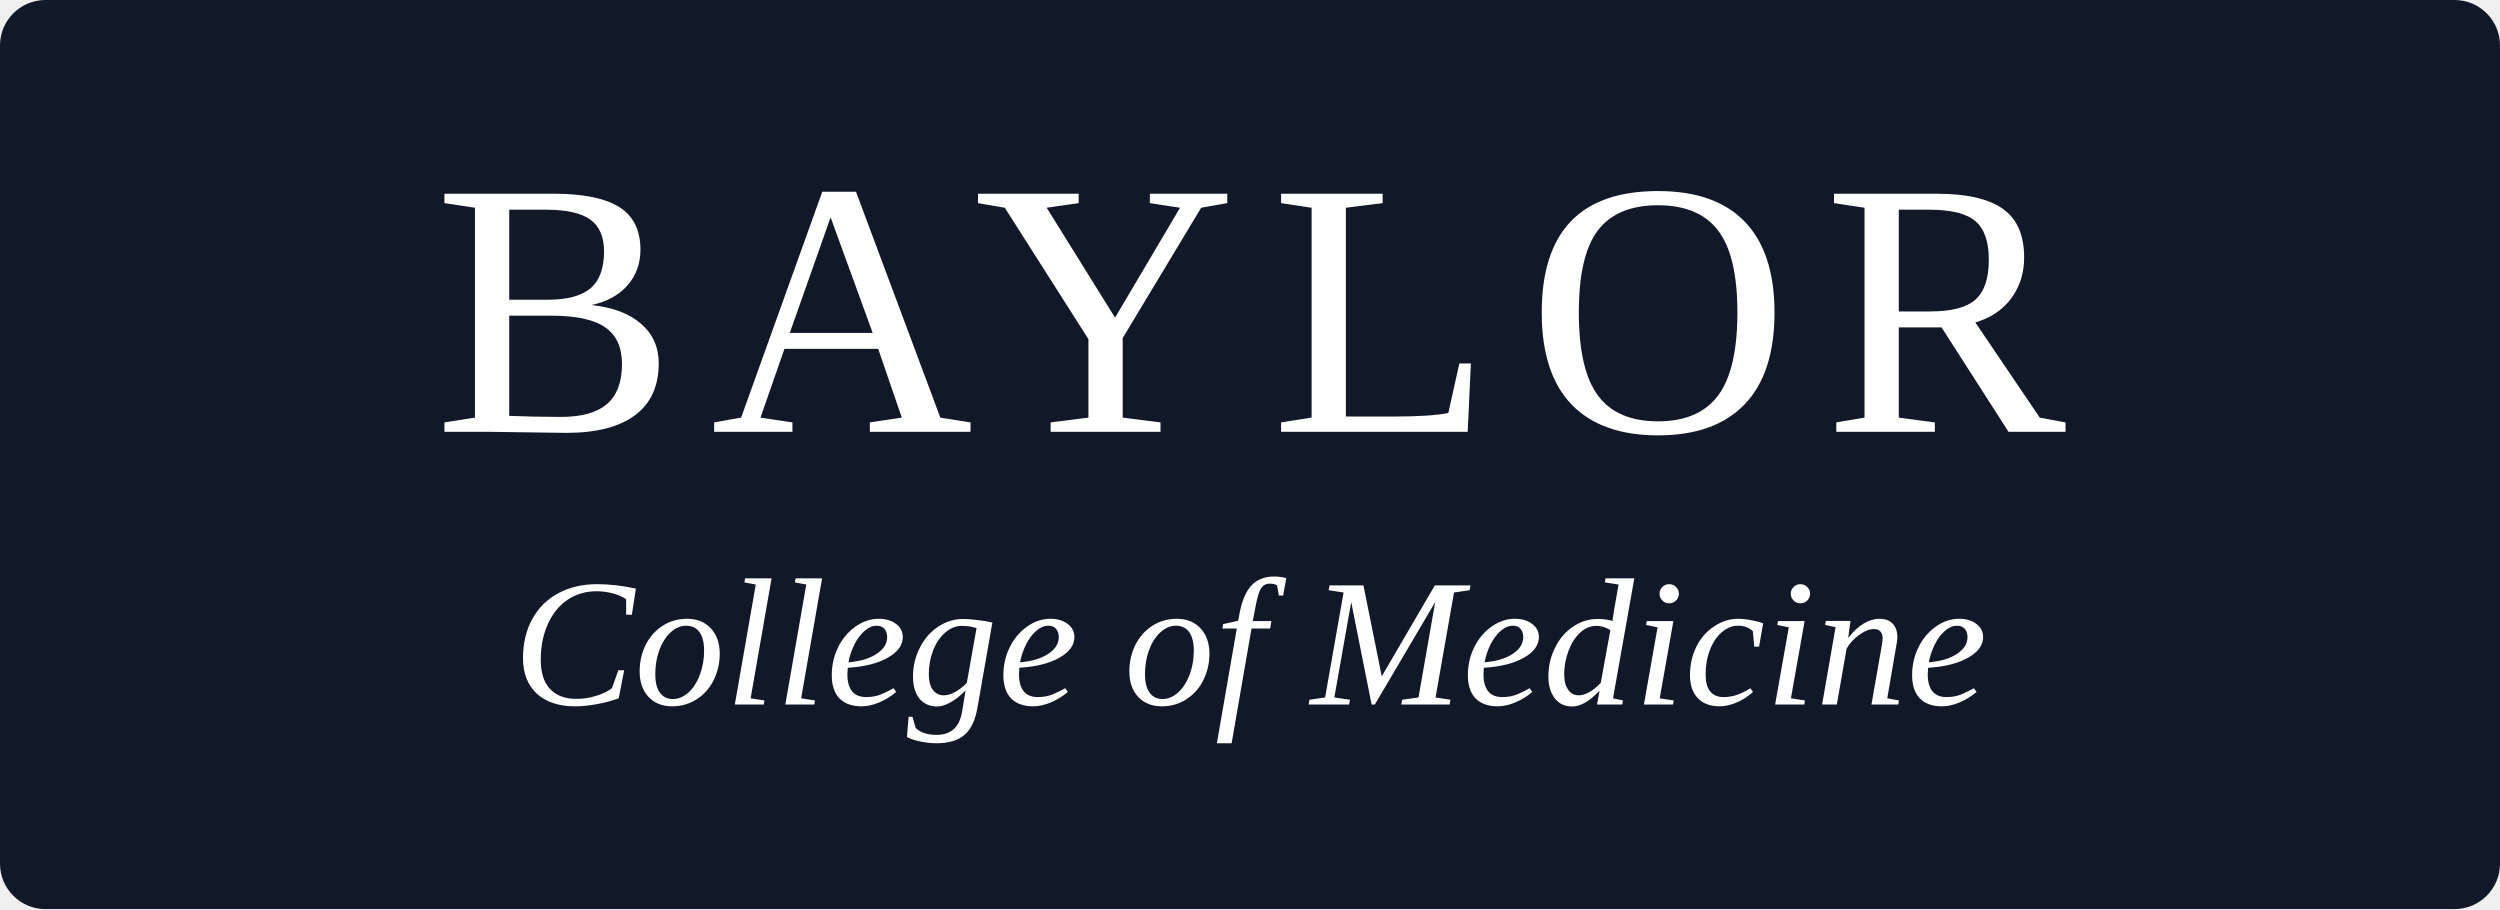
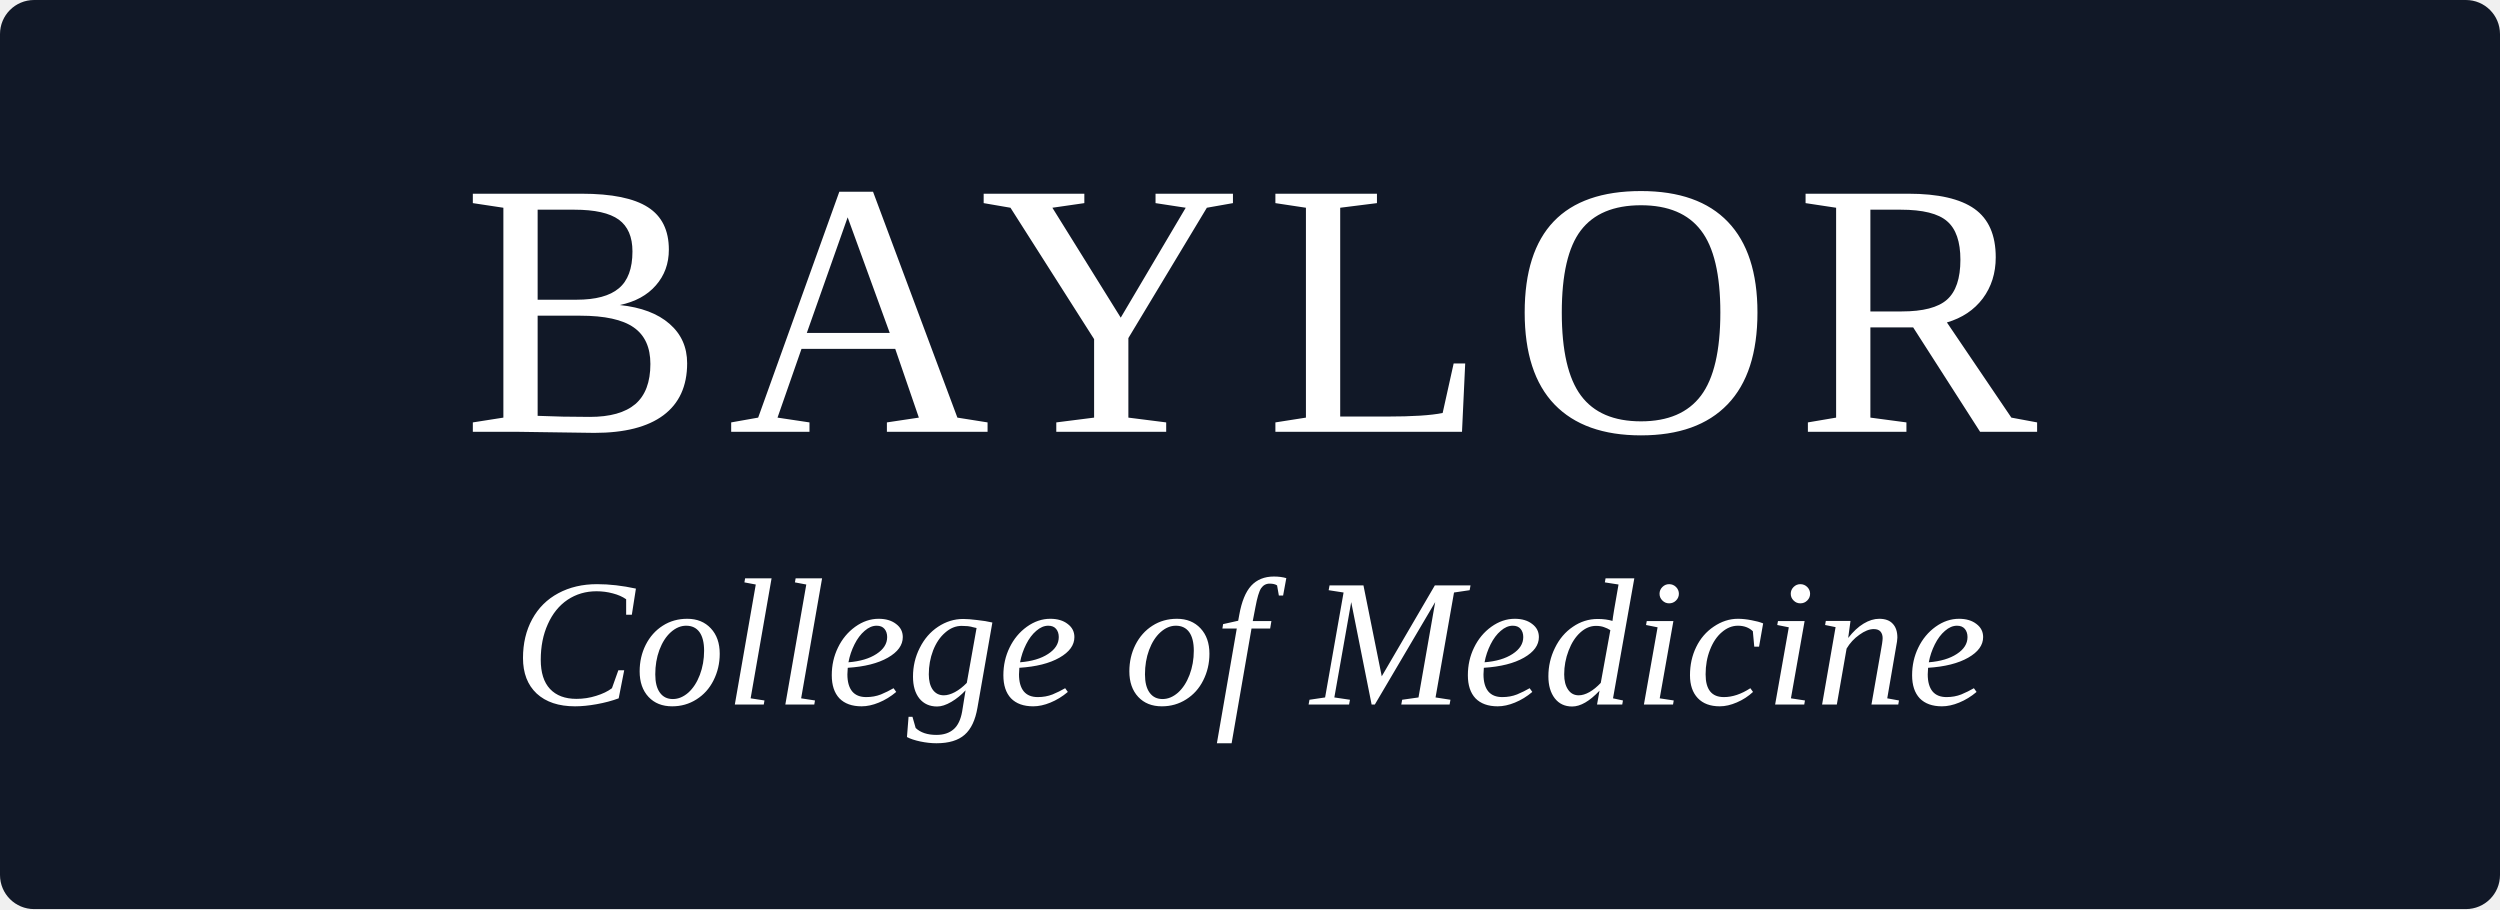
<svg xmlns="http://www.w3.org/2000/svg" viewBox="0 0 220 80" fill="#111827">
-   <rect x="0" y="0" width="220" height="80" rx="4" fill="#111827" />
-   <text x="110" y="38" font-family="Georgia, 'Times New Roman', serif" font-size="32" font-weight="400" text-anchor="middle" letter-spacing="3" fill="white">BAYLOR</text>
+   <rect x="0" y="0" width="220" height="80" rx="3" fill="#111827" />
+   <text x="110" y="38" font-family="Georgia, 'Times New Roman', serif" font-size="32" font-weight="400" text-anchor="middle" letter-spacing="2" fill="white">BAYLOR</text>
  <text x="110" y="62" font-family="Georgia, 'Times New Roman', serif" font-size="16" font-weight="400" text-anchor="middle" font-style="italic" fill="white">College of Medicine</text>
</svg>
